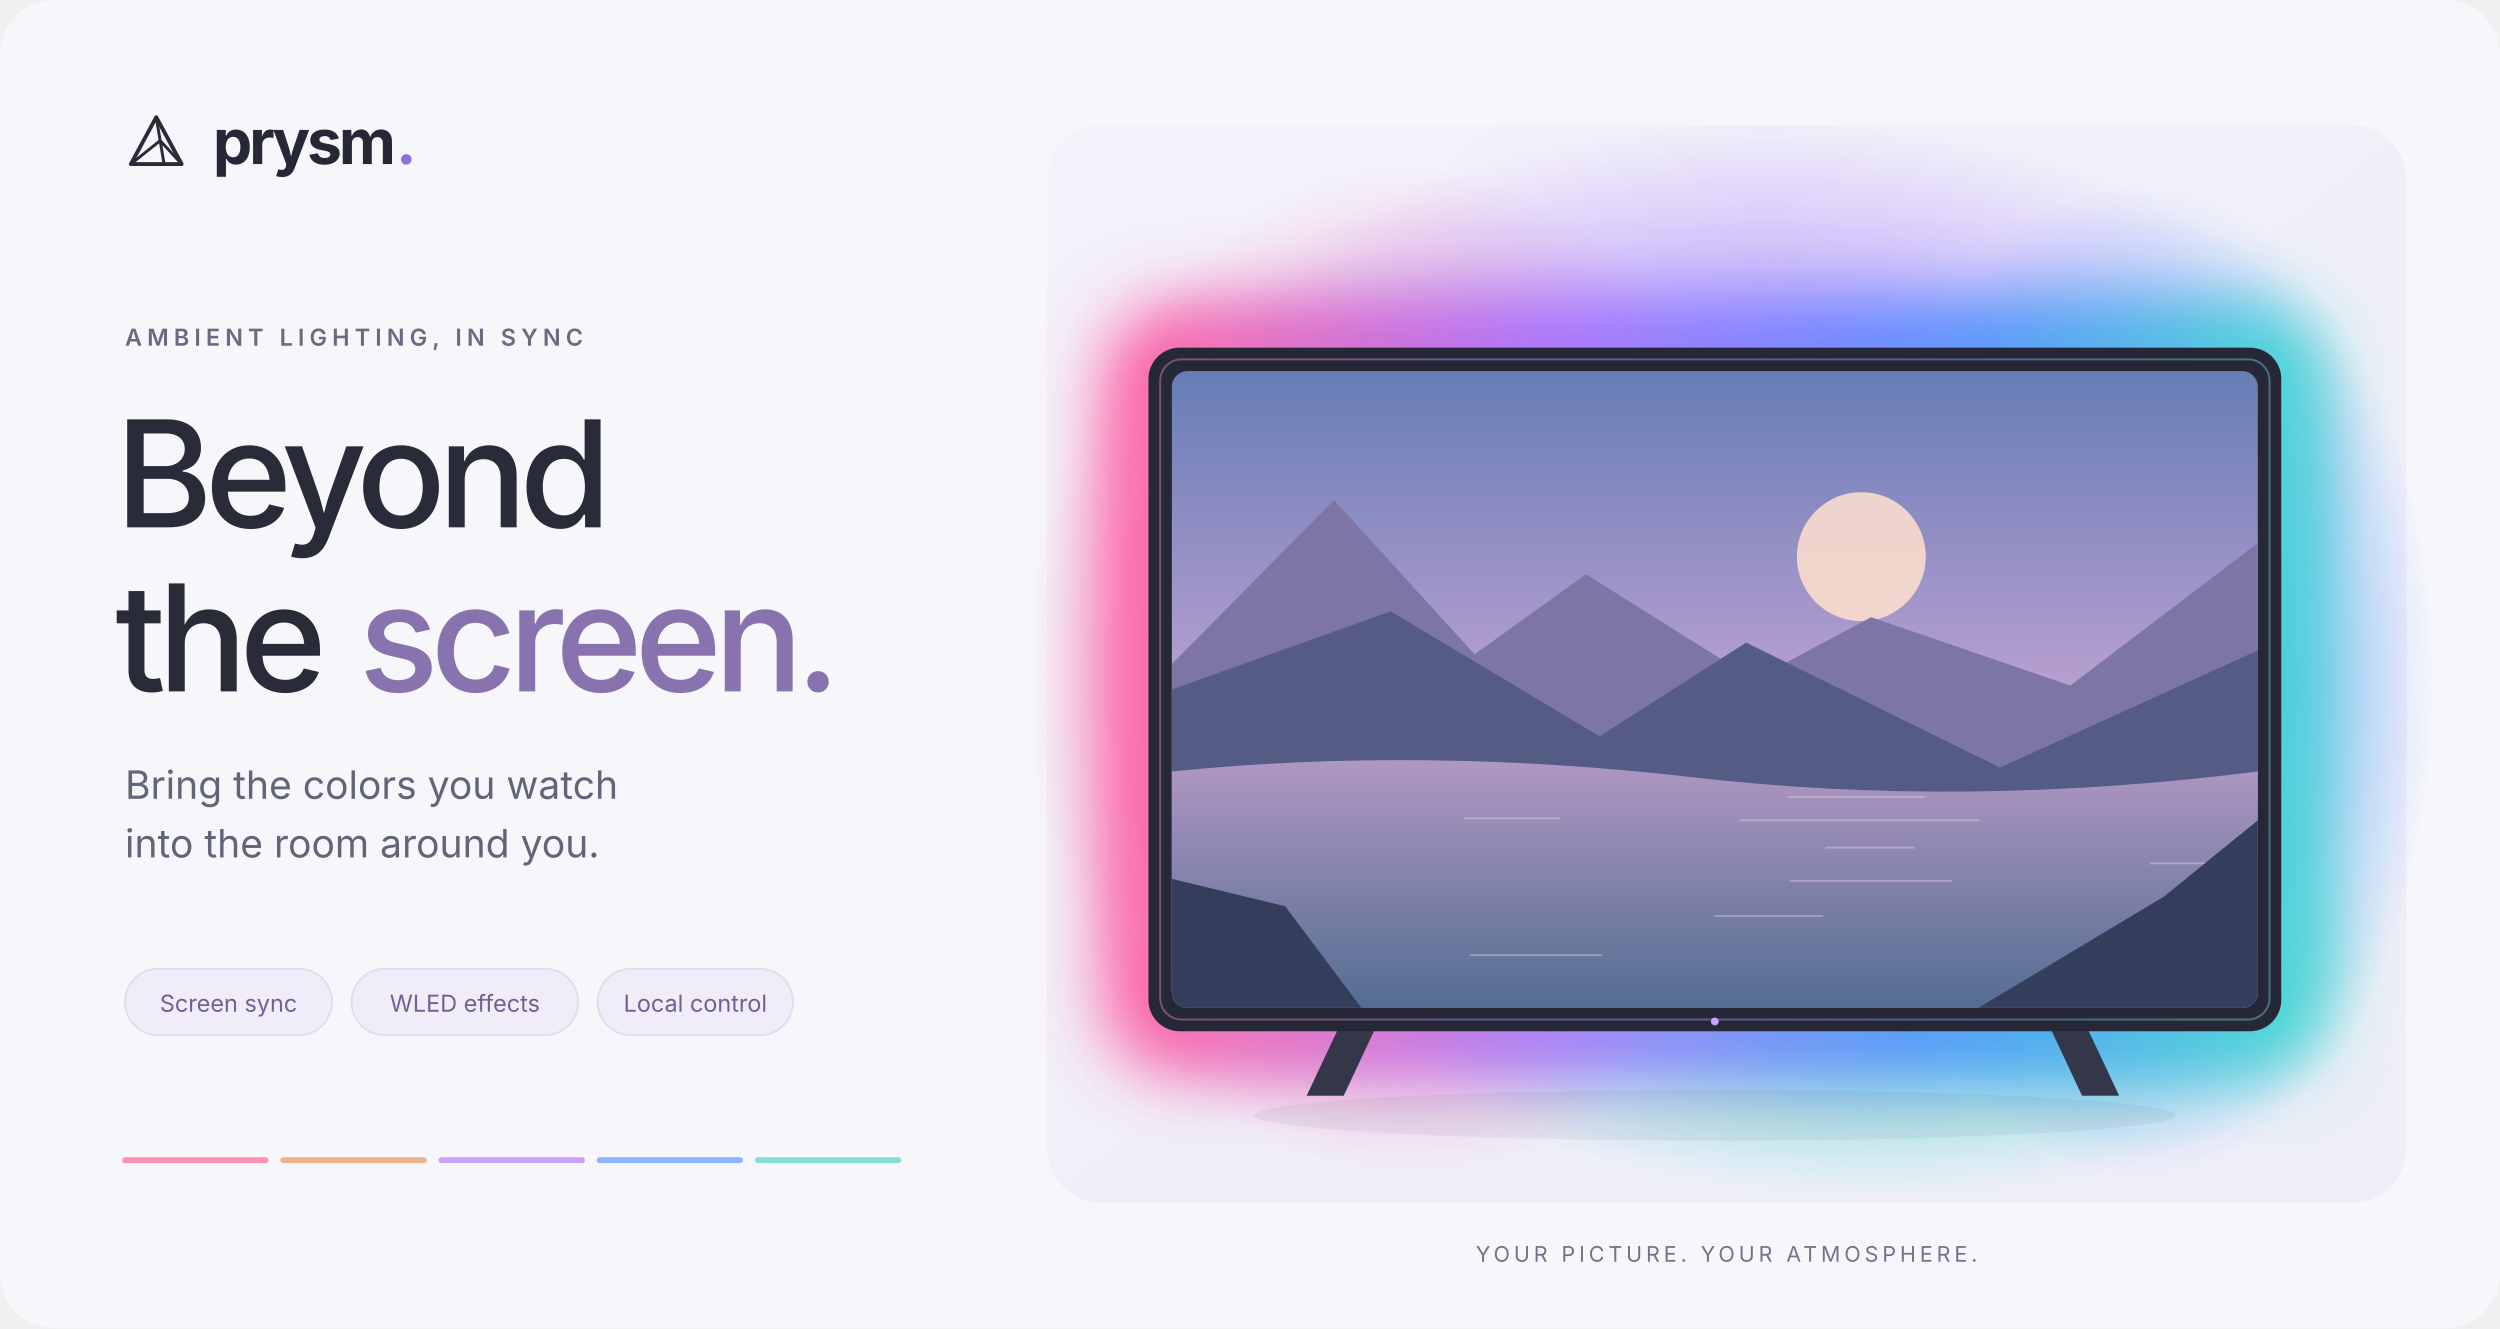
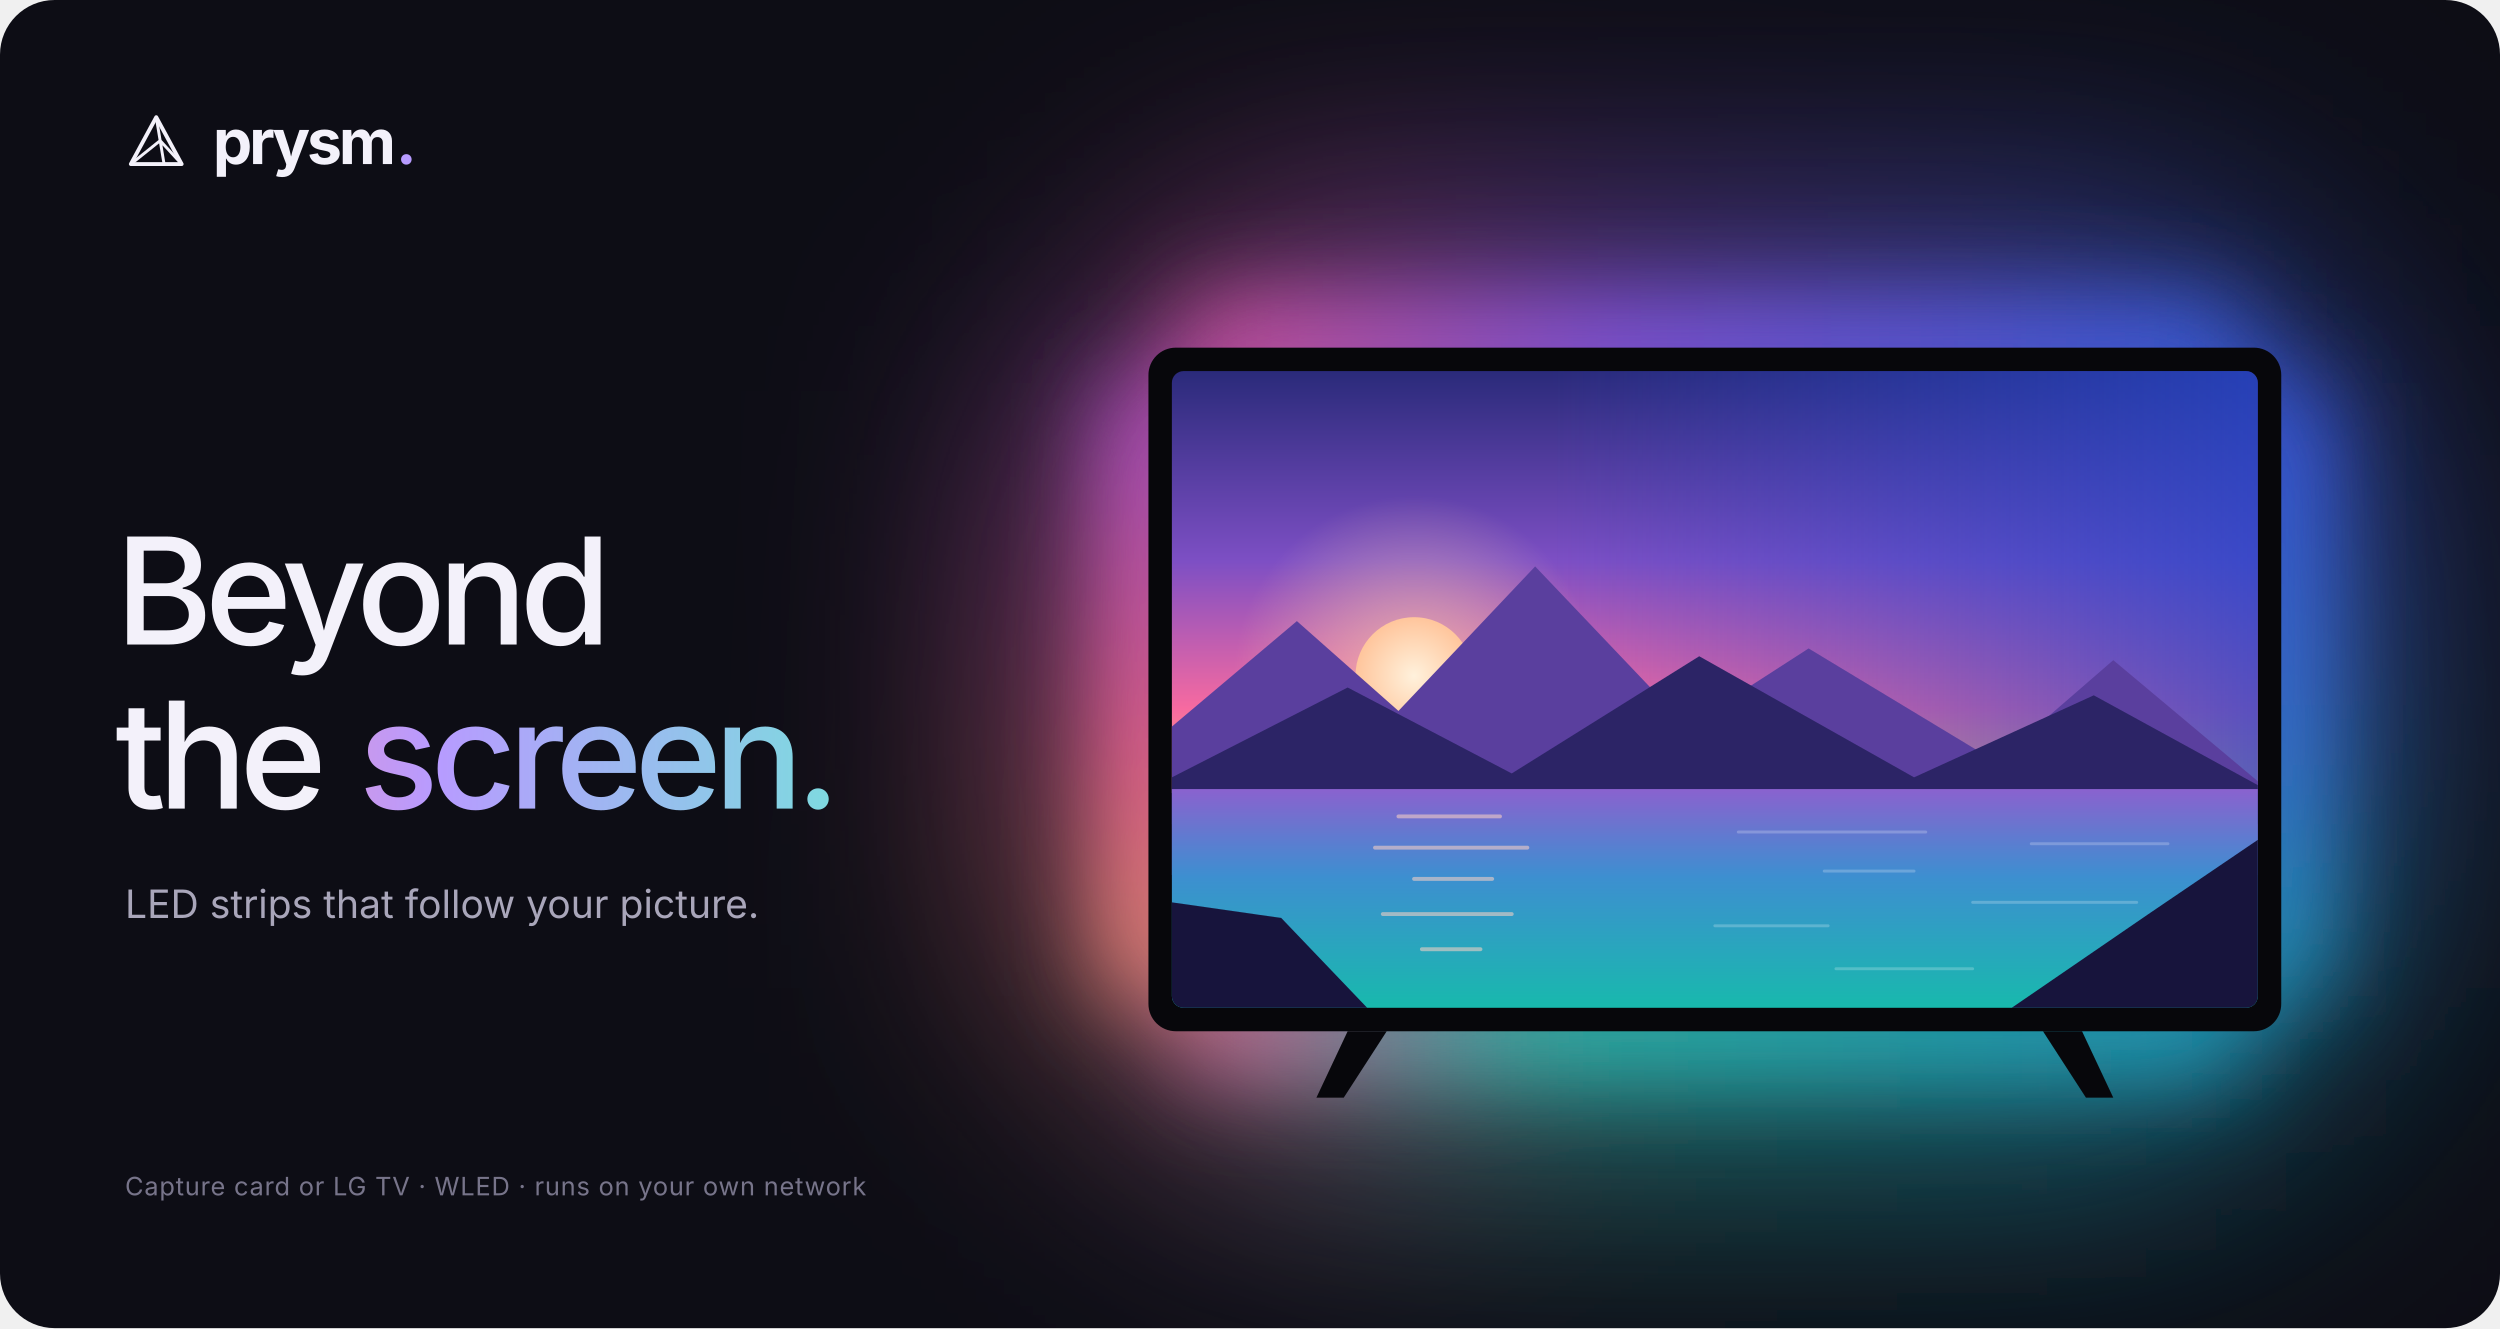
<svg xmlns="http://www.w3.org/2000/svg" width="1280" height="680" viewBox="0 0 1280 680" role="img" aria-labelledby="title desc">
  <defs>
-     <linearGradient id="wall" x2="1" y2="1">
-       <stop stop-color="#f4f1fa" />
-       <stop offset="1" stop-color="#edeef7" />
+     <linearGradient id="sky" x2="0" y2="1">
+       <stop stop-color="#2a2a7a" />
+       <stop offset=".45" stop-color="#7d4fc4" />
+       <stop offset=".8" stop-color="#f76aa0" />
+       <stop offset="1" stop-color="#ffb07c" />
    </linearGradient>
-     <linearGradient id="sky" x2="0" y2="1">
-       <stop stop-color="#667db6" />
-       <stop offset=".52" stop-color="#bca1d2" />
-       <stop offset="1" stop-color="#f0a6b5" />
+     <linearGradient id="dusk" x2="1">
+       <stop offset=".35" stop-color="#2447c9" stop-opacity="0" />
+       <stop offset="1" stop-color="#2447c9" stop-opacity=".75" />
    </linearGradient>
    <linearGradient id="water" x2="0" y2="1">
-       <stop stop-color="#b097c3" />
-       <stop offset="1" stop-color="#536d91" />
+       <stop stop-color="#8a62cf" />
+       <stop offset=".4" stop-color="#3d8fd0" />
+       <stop offset="1" stop-color="#18b9ad" />
    </linearGradient>
-     <linearGradient id="spectrum">
-       <stop stop-color="#ff91b2" />
-       <stop offset=".28" stop-color="#c8a4ff" />
-       <stop offset=".65" stop-color="#8db5ff" />
-       <stop offset="1" stop-color="#85dfd7" />
+     <linearGradient id="top" x2="1">
+       <stop stop-color="#e85aa8" />
+       <stop offset=".4" stop-color="#8f5cf0" />
+       <stop offset="1" stop-color="#3a66f0" />
    </linearGradient>
-     <radialGradient id="pink">
-       <stop stop-color="#f25398" stop-opacity=".9" />
-       <stop offset="1" stop-color="#f25398" stop-opacity="0" />
+     <linearGradient id="bottom" x2="1">
+       <stop stop-color="#e06aa0" />
+       <stop offset=".35" stop-color="#2fc4b8" />
+       <stop offset="1" stop-color="#22a6c9" />
+     </linearGradient>
+     <linearGradient id="left" x2="0" y2="1">
+       <stop stop-color="#b455d8" />
+       <stop offset=".6" stop-color="#ff6a9c" />
+       <stop offset="1" stop-color="#ff9a78" />
+     </linearGradient>
+     <linearGradient id="right" x2="0" y2="1">
+       <stop stop-color="#3f5cf2" />
+       <stop offset=".6" stop-color="#3b7fe8" />
+       <stop offset="1" stop-color="#22a6c9" />
+     </linearGradient>
+     <linearGradient id="word" x2="1">
+       <stop stop-color="#ff8fb4" />
+       <stop offset=".45" stop-color="#b79bff" />
+       <stop offset="1" stop-color="#7fd9e0" />
+     </linearGradient>
+     <radialGradient id="sun">
+       <stop stop-color="#fff1dc" />
+       <stop offset=".55" stop-color="#ffd9b8" />
+       <stop offset="1" stop-color="#ffc59c" />
    </radialGradient>
-     <radialGradient id="blue">
-       <stop stop-color="#3985ff" stop-opacity=".9" />
-       <stop offset="1" stop-color="#3985ff" stop-opacity="0" />
+     <radialGradient id="sunglow">
+       <stop stop-color="#ffd0a8" stop-opacity=".7" />
+       <stop offset="1" stop-color="#ffd0a8" stop-opacity="0" />
    </radialGradient>
-     <radialGradient id="violet">
-       <stop stop-color="#9566ff" stop-opacity=".85" />
-       <stop offset="1" stop-color="#9566ff" stop-opacity="0" />
-     </radialGradient>
-     <radialGradient id="teal">
-       <stop stop-color="#25cfc4" stop-opacity=".8" />
-       <stop offset="1" stop-color="#25cfc4" stop-opacity="0" />
-     </radialGradient>
-     <linearGradient id="halo">
-       <stop stop-color="#ff4e98" />
-       <stop offset=".35" stop-color="#a56aff" />
-       <stop offset=".7" stop-color="#458bff" />
-       <stop offset="1" stop-color="#33d8ce" />
-     </linearGradient>
-     <filter id="glow" x="-.5" y="-.5" width="2" height="2">
-       <feGaussianBlur stdDeviation="18" />
+     <filter id="near" x="-1" y="-1" width="3" height="3">
+       <feGaussianBlur stdDeviation="26" />
    </filter>
+     <filter id="far" x="-1.5" y="-1.5" width="4" height="4">
+       <feGaussianBlur stdDeviation="70" />
+     </filter>
+     <clipPath id="room">
+       <rect width="1280" height="680" rx="28" />
+     </clipPath>
    <clipPath id="picture">
-       <rect x="600" y="190" width="556" height="326" rx="8" />
+       <rect x="600" y="190" width="556" height="326" rx="6" />
    </clipPath>
  </defs>
-   <rect width="1280" height="680" rx="28" fill="#f7f7fb" />
+   <rect width="1280" height="680" rx="28" fill="#0d0d15" />
+   <g clip-path="url(#room)">
+     <g filter="url(#far)" opacity=".8">
+       <rect x="540" y="200" width="90" height="306" fill="url(#left)" />
+       <rect x="1126" y="200" width="90" height="306" fill="url(#right)" />
+       <rect x="610" y="126" width="536" height="90" fill="url(#top)" />
+       <rect x="610" y="490" width="536" height="90" fill="url(#bottom)" />
+     </g>
+     <g filter="url(#near)">
+       <rect x="566" y="196" width="50" height="314" fill="url(#left)" />
+       <rect x="1140" y="196" width="50" height="314" fill="url(#right)" />
+       <rect x="606" y="156" width="544" height="50" fill="url(#top)" />
+       <rect x="606" y="500" width="544" height="50" fill="url(#bottom)" />
+     </g>
+   </g>
+   <rect x="588" y="178" width="580" height="350" rx="14" fill="#07070b" />
+   <g clip-path="url(#picture)">
+     <rect x="600" y="190" width="556" height="216" fill="url(#sky)" />
+     <rect x="600" y="190" width="556" height="216" fill="url(#dusk)" />
+     <circle cx="724" cy="346" r="92" fill="url(#sunglow)" />
+     <circle cx="724" cy="346" r="30" fill="url(#sun)" />
+     <path d="M600 372 664 318l52 46 70-74 78 82 62-40 96 58 60-52 74 62v48H600Z" fill="#5a3f9e" />
+     <path d="M600 398 690 352l84 44 96-60 110 62 92-42 84 46v20H600Z" fill="#2c2466" />
+     <rect x="600" y="404" width="556" height="112" fill="url(#water)" />
+     <g stroke="#ffd3c4" stroke-linecap="round" stroke-width="2" opacity=".55">
+       <path d="M716 418h52M704 434h78M724 450h40M708 468h66M728 486h30" />
+     </g>
+     <g stroke="#fff" stroke-linecap="round" stroke-width="1.5" opacity=".22">
+       <path d="M890 426h96M934 446h46M878 474h58M1040 432h70M1010 462h84M940 496h70" />
+     </g>
+     <path d="M600 462 656 470l44 46H600ZM1156 430 1100 468l-70 48h126Z" fill="#17143c" />
+   </g>
+   <path d="m690 528-16 34h14l22-34ZM1066 528l16 34h-14l-22-34Z" fill="#07070b" />
  <g font-family="-apple-system, BlinkMacSystemFont, Segoe UI, sans-serif">
-     <g transform="translate(64 57)" fill="none" stroke="#292c38" stroke-linejoin="round">
+     <g transform="translate(64 57)" fill="none" stroke="#f3f1fa" stroke-linejoin="round">
      <path d="m16 3 13 24H3L16 3Z" stroke-width="2" />
      <path d="m16 3 4 24M3 27l15-12 11 12" stroke-width="1.5" />
    </g>
-     <text x="109" y="84" fill="#262838" font-size="32" font-weight="700" letter-spacing="-1.6">prysm<tspan fill="#8f72d8">.</tspan>
+     <text x="109" y="84" fill="#f3f1fa" font-size="32" font-weight="700" letter-spacing="-1.6">prysm<tspan fill="#b79bff">.</tspan>
    </text>
-     <text x="64" y="177" fill="#706782" font-size="12" font-weight="600" letter-spacing="2.6">AMBIENT LIGHTING, IN SYNC</text>
-     <text x="59" y="270" fill="#292c38" font-size="76" font-weight="500" letter-spacing="-4">Beyond</text>
-     <text x="59" y="354" fill="#292c38" font-size="76" font-weight="500" letter-spacing="-4">the <tspan fill="#8873af">screen.</tspan>
+     <text x="59" y="330" fill="#f3f1fa" font-size="76" font-weight="500" letter-spacing="-4">Beyond</text>
+     <text x="59" y="414" fill="#f3f1fa" font-size="76" font-weight="500" letter-spacing="-4">the <tspan fill="url(#word)">screen.</tspan>
    </text>
-     <text x="64" y="409" fill="#616577" font-size="20">Bring the colors you watch</text>
-     <text x="64" y="439" fill="#616577" font-size="20">into the room around you.</text>
-     <rect x="64" y="496" width="106" height="34" rx="17" fill="#f0edf8" stroke="#e2dced" />
-     <text x="117" y="518" text-anchor="middle" fill="#706094" font-size="12">Screen sync</text>
-     <rect x="180" y="496" width="116" height="34" rx="17" fill="#f0edf8" stroke="#e2dced" />
-     <text x="238" y="518" text-anchor="middle" fill="#706094" font-size="12">WLED effects</text>
-     <rect x="306" y="496" width="100" height="34" rx="17" fill="#f0edf8" stroke="#e2dced" />
-     <text x="356" y="518" text-anchor="middle" fill="#706094" font-size="12">Local control</text>
-     <rect x="536" y="64" width="696" height="552" rx="28" fill="url(#wall)" />
-     <ellipse cx="722" cy="345" rx="195" ry="258" fill="url(#pink)" />
-     <ellipse cx="905" cy="235" rx="310" ry="173" fill="url(#violet)" />
-     <ellipse cx="1095" cy="349" rx="152" ry="253" fill="url(#blue)" />
-     <ellipse cx="958" cy="490" rx="263" ry="123" fill="url(#teal)" />
-     <rect x="586" y="176" width="584" height="354" rx="18" fill="none" stroke="url(#halo)" stroke-width="38" filter="url(#glow)" />
-     <ellipse cx="878" cy="571" rx="236" ry="13" fill="#292c38" opacity=".06" />
-     <path d="m693 510-24 51h19l22-47M1061 510l24 51h-19l-22-47" fill="#343749" />
-     <rect x="588" y="178" width="580" height="350" rx="16" fill="#262838" />
-     <rect x="594" y="184" width="568" height="338" rx="11" fill="none" stroke="url(#spectrum)" opacity=".4" />
-     <g clip-path="url(#picture)">
-       <rect x="600" y="190" width="556" height="326" fill="url(#sky)" />
-       <circle cx="953" cy="285" r="33" fill="#ffe0ce" opacity=".85" />
-       <path d="m600 340 83-84 72 79 57-41 86 54 60-32 102 35 96-73v238H600Z" fill="#7d76a5" />
-       <path d="m600 353 112-40 107 64 75-48 130 64 132-60v183H600Z" fill="#545c85" />
-       <path d="M600 395q128-13 267 3t289-3v121H600Z" fill="url(#water)" />
-       <g fill="none" stroke="#ead1df" stroke-linecap="round" opacity=".4">
-         <path d="M916 408h69m-94 12h122m-78 14h45m-63 17h82m-121 18h55m-183-50h48m303 23h51m-399 47h67" />
-       </g>
-       <path d="m600 450 58 14 39 52h-97Zm556-30-48 39-95 57h143Z" fill="#343e5c" />
-     </g>
-     <circle cx="878" cy="523" r="2" fill="#c8a4ff" />
-     <path d="M64 594h72" stroke="#ff91b2" stroke-width="3" stroke-linecap="round" />
-     <path d="M145 594h72" stroke="#edb48b" stroke-width="3" stroke-linecap="round" />
-     <path d="M226 594h72" stroke="#c8a4ff" stroke-width="3" stroke-linecap="round" />
-     <path d="M307 594h72" stroke="#8db5ff" stroke-width="3" stroke-linecap="round" />
-     <path d="M388 594h72" stroke="#85dfd7" stroke-width="3" stroke-linecap="round" />
-     <text x="884" y="646" text-anchor="middle" fill="#717488" font-size="11" letter-spacing="2">YOUR PICTURE. YOUR ATMOSPHERE.</text>
+     <text x="64" y="470" fill="#a9a6ba" font-size="20">LED strips that follow your picture.</text>
+     <text x="64" y="612" fill="#77748a" font-size="13" letter-spacing=".4">Capture card or LG TV  ·  WLED  ·  runs on your own network</text>
  </g>
</svg>
